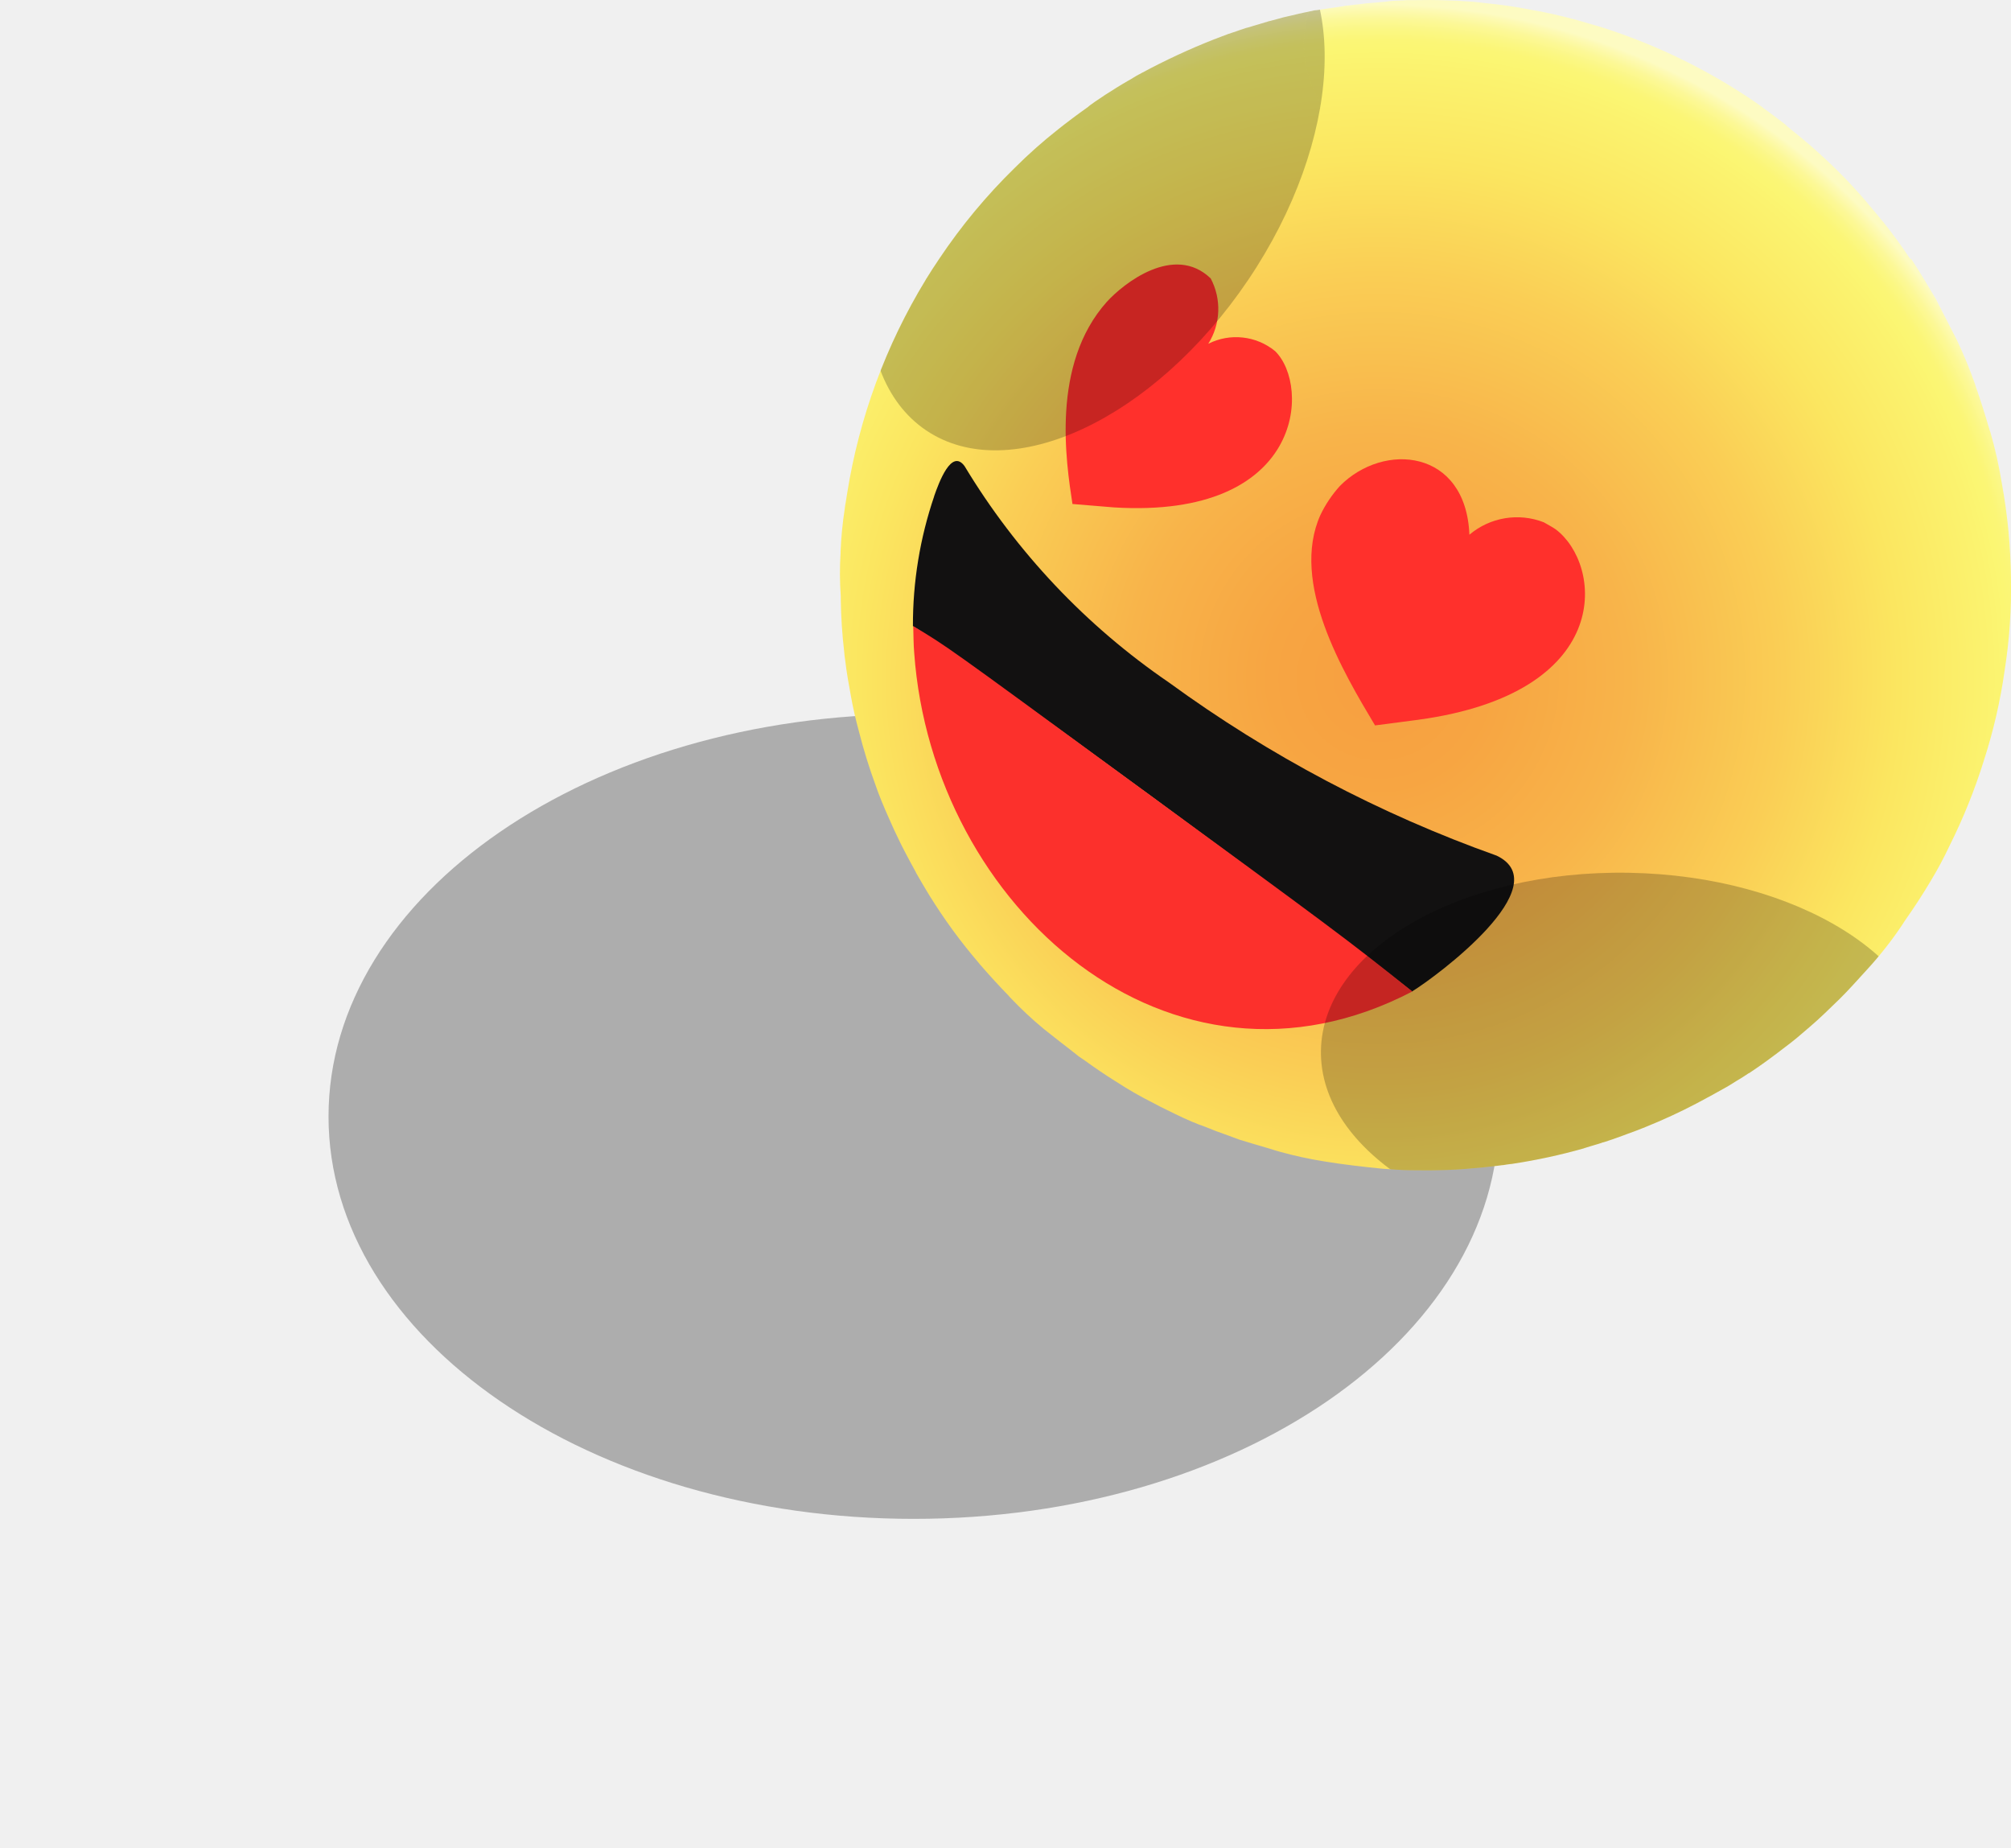
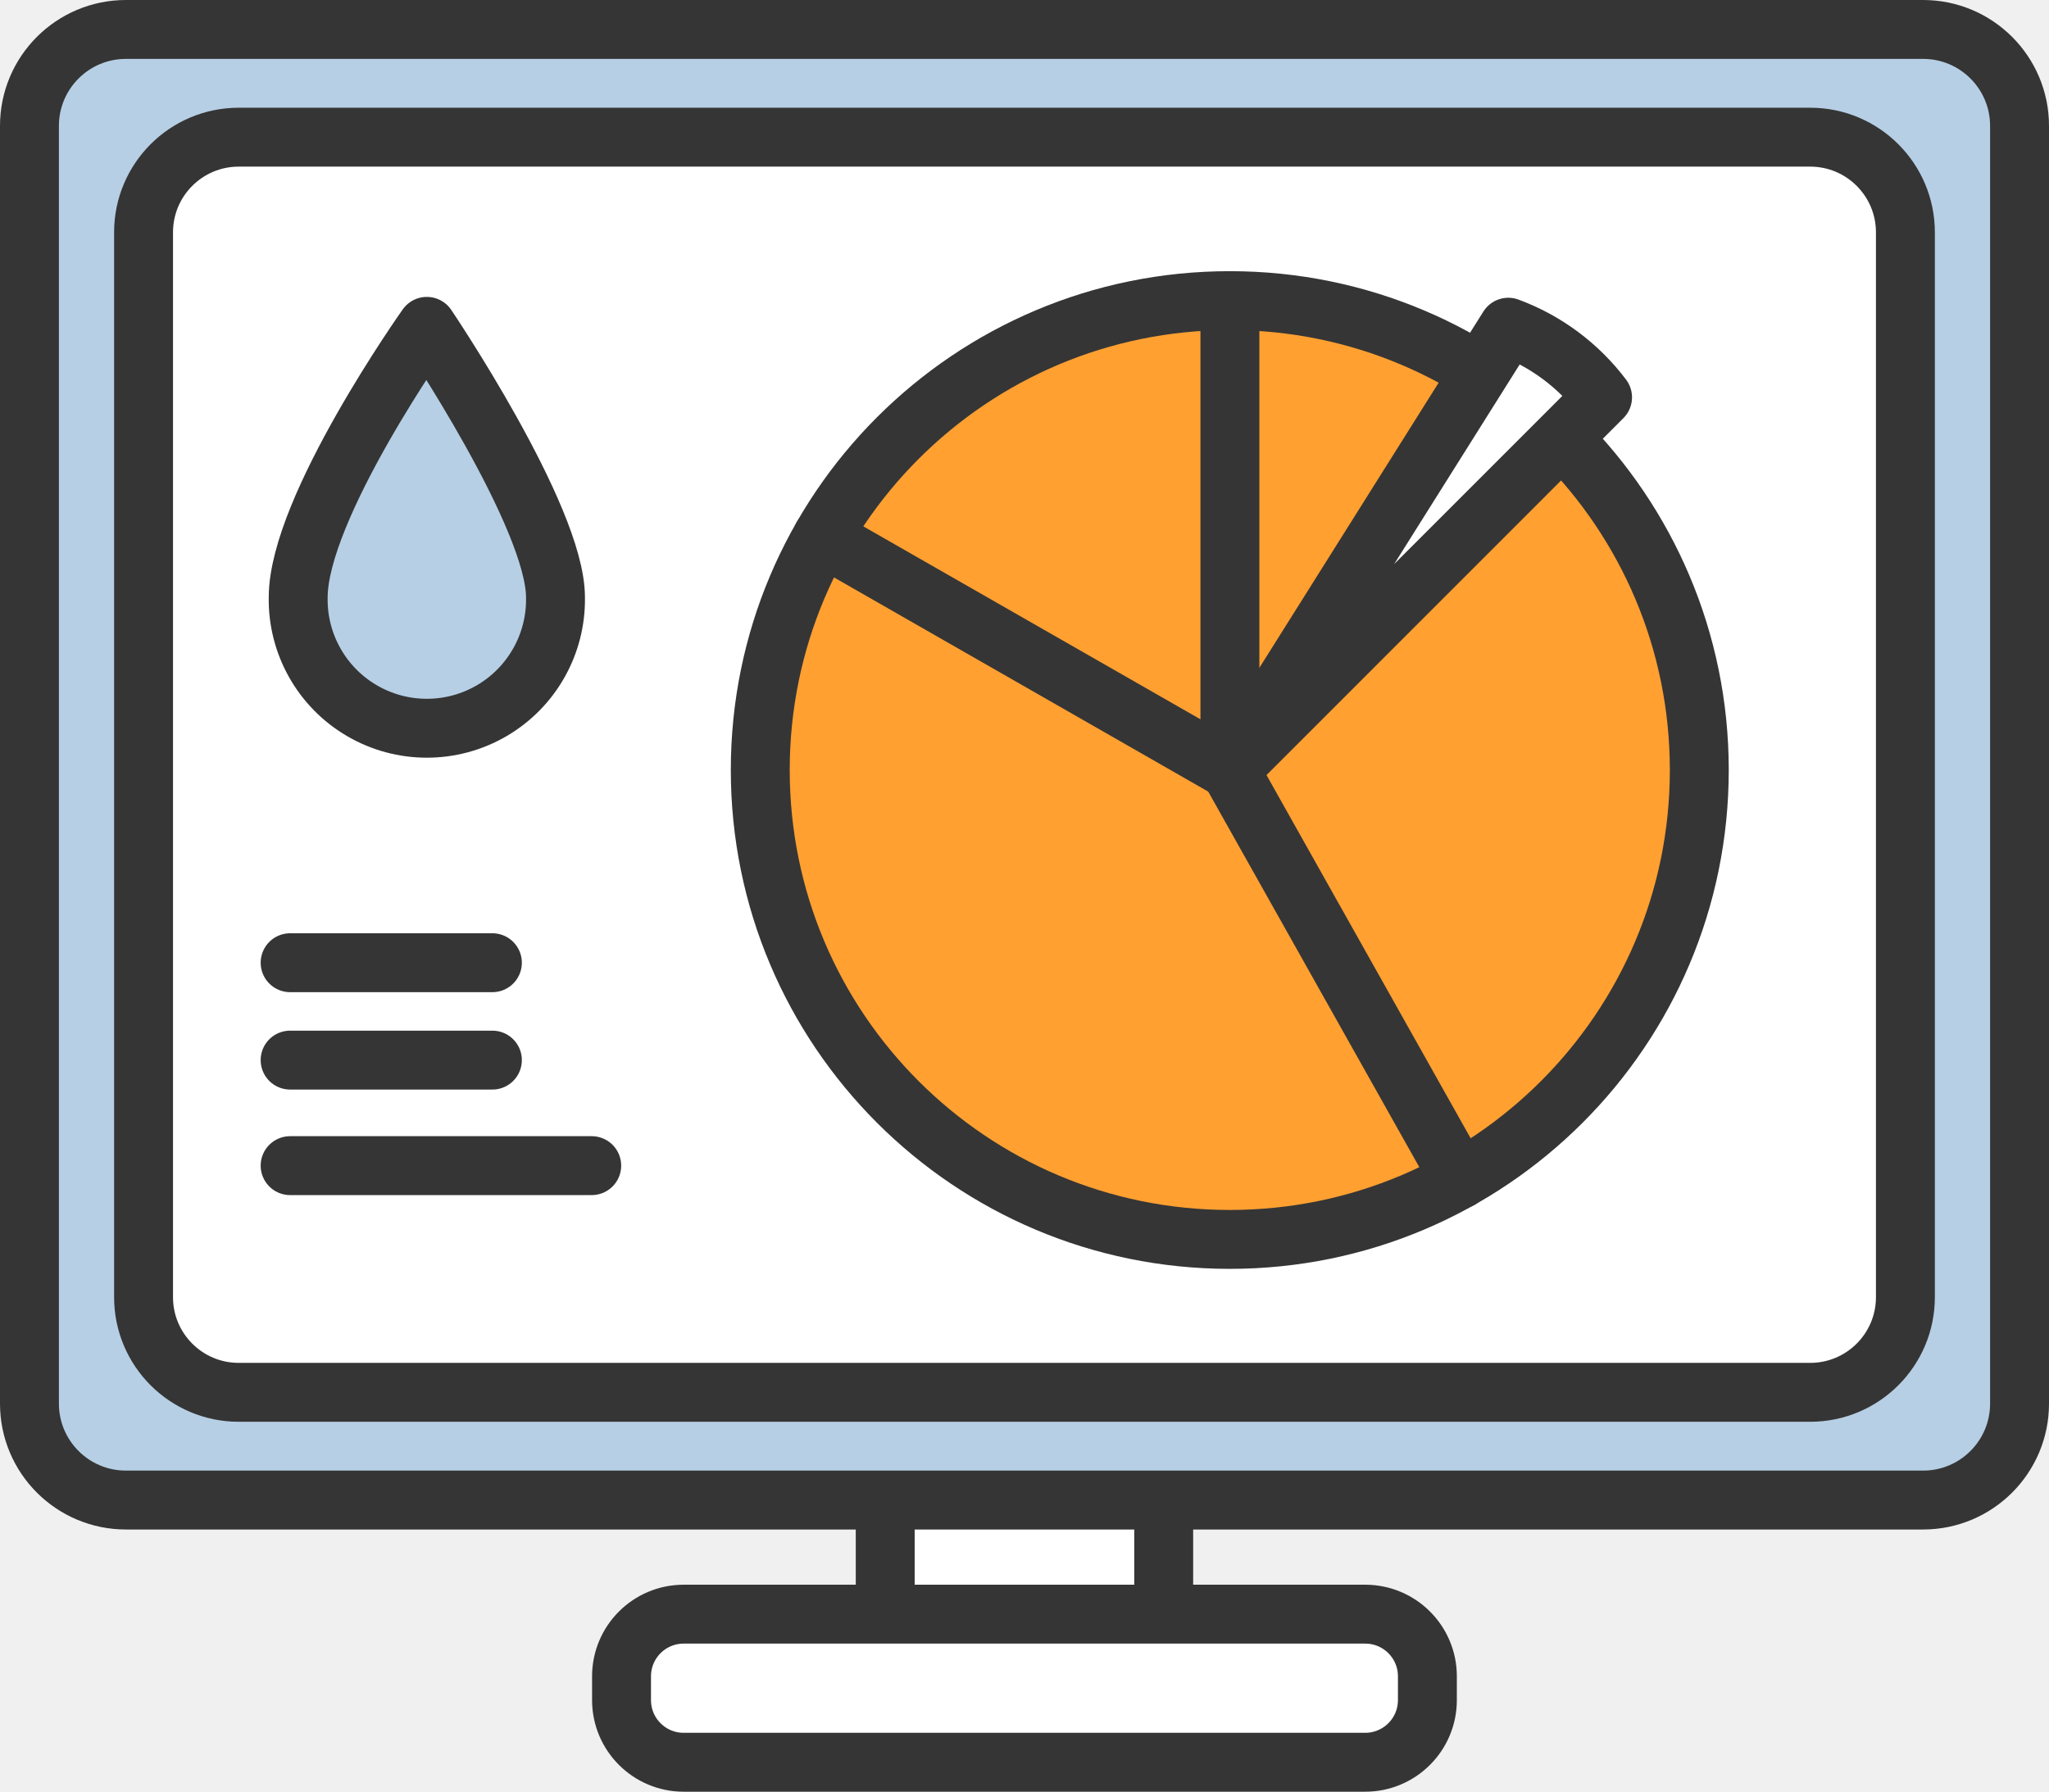
- <svg xmlns="http://www.w3.org/2000/svg" xmlns:xlink="http://www.w3.org/1999/xlink" width="82.478" height="75.758" viewBox="0 0 82.478 75.758">
+ <svg xmlns="http://www.w3.org/2000/svg" width="52.312" height="45.755" viewBox="0 0 52.312 45.755">
  <defs>
-     <radialGradient id="radial-gradient" cx="0.471" cy="0.58" r="0.575" gradientTransform="matrix(-0.999, -0.004, -0.004, 1, 0.933, 0.001)" gradientUnits="objectBoundingBox">
-       <stop offset="0" stop-color="#f79f40" />
-       <stop offset="0.163" stop-color="#f7a542" />
-       <stop offset="0.371" stop-color="#f8b44a" />
-       <stop offset="0.601" stop-color="#face55" />
-       <stop offset="0.771" stop-color="#fbe660" />
-       <stop offset="0.91" stop-color="#fbf36f" />
-       <stop offset="0.932" stop-color="#fbf672" />
-       <stop offset="0.947" stop-color="#fbf676" />
-       <stop offset="0.962" stop-color="#fbf783" />
-       <stop offset="0.978" stop-color="#fcf897" />
-       <stop offset="0.994" stop-color="#fdfab4" />
-       <stop offset="1" stop-color="#fdfbc2" />
-     </radialGradient>
    <clipPath id="clip-path">
-       <path id="Trazado_116496" data-name="Trazado 116496" d="M52.65,29.84v-.06c0-.11-.03-.77-.15-1.75-.01-.09-.02-.17-.03-.26-.02-.12-.04-.25-.06-.38a23.894,23.894,0,0,0-3.15-8.77c0-.01-.01-.01-.01-.02-.17-.29-.35-.57-.54-.85h0a23.353,23.353,0,0,0-3.06-3.74,20.449,20.449,0,0,0-1.77-1.6c-.39-.32-.78-.62-1.19-.91a.265.265,0,0,1-.06-.05l-.05-.04-.21-.15c-.26-.18-.55-.37-.86-.57h0c-.01-.01-.02-.01-.03-.02-.15-.09-.3-.19-.47-.28-.07-.04-.15-.09-.22-.13s-.12-.07-.19-.11a1.092,1.092,0,0,0-.15-.08,25.413,25.413,0,0,0-2.93-1.4c-.26-.11-.47-.18-.58-.23l-.18-.07-.18-.07c-.01,0-.02-.01-.03-.01l-.04-.01-.3-.1-.04-.01c-.01,0-.03-.01-.04-.01l-.2-.07a2.759,2.759,0,0,0-.27-.08l-.23-.07c-.04-.01-.09-.03-.13-.04-.01,0-.03-.01-.04-.01s-.03-.01-.05-.01a.636.636,0,0,1-.07-.02l-.26-.07-.22-.06c-.07-.02-.14-.03-.21-.05h-.01l-.13-.03-.25-.06-.18-.04a2.049,2.049,0,0,0-.24-.05c-.01,0-.03-.01-.04-.01-.06-.01-.12-.03-.18-.04l-.11-.02-.13-.03h-.02l-.04-.01c-.02,0-.05-.01-.07-.01a1.766,1.766,0,0,1-.2-.04.6.6,0,0,0-.12-.02h0a2.068,2.068,0,0,1-.22-.04l-.19-.03c-.03-.01-.07-.01-.11-.02a.985.985,0,0,0-.17-.02,1,1,0,0,0-.16-.02l-.27-.03-.25-.03c-.03,0-.05-.01-.08-.01h-.02a1.641,1.641,0,0,0-.23-.02l-.34-.03c-.08-.01-.16-.01-.23-.02-.09-.01-.17-.01-.26-.02s-.18-.01-.27-.02A.97.97,0,0,1,29.76,7h-.37c-.48-.01-.96-.01-1.45,0-.11,0-.21,0-.31.01s-.22.01-.32.02c-.07,0-.13.01-.19.01-.16.01-.31.02-.46.04-.05,0-.11.01-.16.01-.22.02-.43.04-.64.07-.1.01-.2.02-.3.04h-.01c-.02,0-.04.01-.06.01q-.24.03-.45.06c-.11.02-.23.04-.34.05-.26.04-.47.08-.61.11-.7.14-1.38.3-2.06.5-.41.11-.77.22-1.21.38a24.021,24.021,0,0,0-5.31,2.61h0c-.17.11-.33.22-.49.33a.265.265,0,0,0-.06.05c-.28.2-.56.4-.84.61a.423.423,0,0,1-.07.05l-.02.02-.02.02c-.01.01-.02.02-.03.02s-.02.01-.03.02c-.08.06-.15.12-.23.18-.15.12-.3.24-.44.36-.08.07-.16.13-.24.2-.16.14-.32.27-.46.4l-.02.02-.02.02c-.03.03-.07.06-.1.09-.75.69-1.21,1.19-1.24,1.22-.23.25-.46.51-.69.77-.16.19-.33.38-.5.59-.01.01-.02.03-.04.04l-.03.03c-.34.42-.69.89-1.08,1.46l-.01.01-.01.01c-.01.01-.01.02-.02.02-.18.26-.36.55-.54.86-.16.26-.32.52-.46.75l-.46.88c-.15.29-.29.56-.42.82a16.758,16.758,0,0,0-.76,1.82h0v.01c-.22.6-.42,1.23-.6,1.84l-.01.02a.037.037,0,0,1-.01.03,17.968,17.968,0,0,0-.5,2.13,23.506,23.506,0,0,0-.17,7.66,22.794,22.794,0,0,0,.82,3.68,23.944,23.944,0,0,0,1.38,3.51,15.311,15.311,0,0,0,.75,1.42c.32.56.68,1.11,1.06,1.66.04.07.09.13.13.2a16,16,0,0,0,1.39,1.8c.34.37.78.88,1.14,1.24s.83.82,1.22,1.15h0c.42.37.6.53.99.83q.72.585,1.47,1.08h.01c.16.11.32.22.49.32.19.12.38.24.55.34.09.05.22.13.36.21a.573.573,0,0,1,.07.04c.15.09.33.18.52.29.04.02.09.05.13.07a22.789,22.789,0,0,0,2.12,1c.18.07.42.17.7.28l.24.09.42.15.3.1.11.03c.01,0,.01,0,.02.01l.16.05a2.759,2.759,0,0,0,.27.08l.26.08c.01,0,.02,0,.02.01a22.1,22.1,0,0,0,2.96.66l.09.01c.08.01.17.03.27.04h.03l.23.03.53.06c.24.03.56.05.79.07s.49.03.74.04h.02c.13.01.25.01.37.01.33.01.77,0,1.1.01s.79-.03,1.13-.05c.72-.06,1.68-.17,2.39-.28a18.747,18.747,0,0,0,1.84-.38c.14-.04.28-.08.43-.12.43-.12.87-.25,1.24-.36l.43-.16c.35-.12.69-.25,1.03-.38l.17-.06c.4-.15.89-.38,1.32-.59.19-.09.37-.18.55-.28a15.71,15.71,0,0,0,1.56-.88c.02-.01.03-.02.05-.03.41-.26.82-.52,1.22-.81.09-.06.18-.12.26-.17l.44-.34c.12-.09.23-.18.35-.27l.66-.52a14.289,14.289,0,0,0,1.37-1.26l.03-.03.07-.07c.35-.35.74-.77,1.2-1.29a.138.138,0,0,0,.03-.04h0a20.958,20.958,0,0,0,2.02-2.71c.01-.01.01-.02.02-.03.19-.3.38-.61.57-.95v-.01h0c.08-.14.16-.29.24-.44.11-.2.22-.41.31-.59l.09-.18c.16-.32.31-.65.47-.99.21-.47.41-.94.56-1.36h0c.26-.7.5-1.44.71-2.23.13-.48.25-.96.33-1.41.1-.48.18-.98.25-1.5.02-.12.03-.23.05-.34.08-.69.14-1.41.16-2.14v-.13C52.68,31.04,52.68,30.45,52.65,29.84Z" transform="translate(-4.654 -6.992)" />
-     </clipPath>
-     <linearGradient id="linear-gradient" x1="-0.166" y1="-323.933" x2="-1.166" y2="-323.933" gradientUnits="objectBoundingBox">
-       <stop offset="0" stop-color="#19b79c" />
-       <stop offset="0.405" stop-color="#1dbb9e" />
-       <stop offset="0.825" stop-color="#2ac8a3" />
-       <stop offset="0.997" stop-color="#31cfa6" />
-     </linearGradient>
-     <linearGradient id="linear-gradient-2" x1="-2.106" y1="-363.238" x2="-3.08" y2="-363.238" xlink:href="#linear-gradient" />
-     <clipPath id="clip-path-2">
-       <path id="Trazado_116504" data-name="Trazado 116504" d="M4.652,29.65v-.06a15.757,15.757,0,0,1,.17-1.74,2.335,2.335,0,0,1,.04-.26c.02-.12.04-.25.06-.38a24.088,24.088,0,0,1,3.22-8.75c0-.01.01-.01.01-.02.18-.29.36-.57.55-.85h0a23.39,23.39,0,0,1,3.09-3.72,20.134,20.134,0,0,1,1.78-1.58q.585-.465,1.2-.9a.265.265,0,0,0,.06-.05l.05-.04.21-.15c.26-.18.55-.37.86-.56h0c.01-.01.02-.01.03-.02.15-.09.31-.19.47-.28a2.53,2.53,0,0,0,.22-.13c.06-.04.12-.07.19-.11.05-.03.1-.05.15-.08a27.308,27.308,0,0,1,2.95-1.37c.26-.1.47-.18.58-.22l.18-.06.18-.06c.01,0,.02-.01.03-.01l.05-.02.3-.1.04-.01c.01,0,.03-.01.04-.01l.2-.06c.08-.02.19-.06.27-.08l.23-.07a.647.647,0,0,0,.13-.04c.01,0,.03-.01.04-.01s.03-.01.05-.01a.637.637,0,0,0,.07-.02l.26-.07.22-.06c.07-.02.14-.03.21-.05h.01l.13-.03c.08-.02.18-.04.25-.06l.18-.04c.08-.02.16-.03.24-.05.01,0,.03-.01.04-.01a1.163,1.163,0,0,0,.18-.04l.11-.01.13-.02h.02l.04-.01c.02,0,.05-.01.07-.01l.2-.03c.04-.01.09-.01.13-.02h0l.22-.03.19-.03a.516.516,0,0,0,.11-.02.985.985,0,0,1,.17-.02c.06-.01.11-.01.16-.02l.27-.03.25-.03c.03,0,.05-.01.08-.01h.02c.07-.01.15-.01.23-.02l.34-.03c.08-.01.16-.01.23-.02a1.569,1.569,0,0,1,.24-.03,2.437,2.437,0,0,1,.27-.01.86.86,0,0,1,.16-.01l.15-.01h.24c.49-.01.97-.01,1.45.01.11,0,.21.01.31.01s.22.01.32.02c.07,0,.13.01.19.01.16.01.31.02.46.04.05.01.11.01.16.02.22.02.43.05.64.07.1.01.2.03.3.04h.01c.02,0,.04.01.06.01.16.02.31.05.45.07l.34.06c.26.05.47.09.6.11.69.14,1.38.31,2.06.52.41.11.76.23,1.21.39a24.178,24.178,0,0,1,5.28,2.65h0c.16.11.33.22.49.34a.265.265,0,0,1,.06.05c.28.2.56.41.83.62a.424.424,0,0,0,.07.05l.02.02.02.02.03.03c.01.01.02.01.02.02.08.06.15.12.22.18.15.12.3.24.44.36.08.07.16.14.24.2.16.14.31.28.46.41l.02.02.02.02c.03.03.07.06.1.09.75.69,1.2,1.2,1.23,1.23.23.25.46.51.68.78.16.19.32.38.49.59.01.01.02.03.04.04l.02.03c.33.42.69.89,1.07,1.47l.04.01.01.01c.01.01.01.02.02.02.17.26.36.56.54.86.16.26.31.53.45.75l.45.88c.15.29.29.56.42.82a18.431,18.431,0,0,1,.75,1.83h0v.01c.21.6.41,1.23.59,1.85l.01.02a.037.037,0,0,0,.01.03,17.59,17.59,0,0,1,.48,2.14,22.71,22.71,0,0,1,.37,3.87,21.465,21.465,0,0,1-.26,3.8,21.96,21.96,0,0,1-.85,3.68,23.286,23.286,0,0,1-1.41,3.5,15.244,15.244,0,0,1-.76,1.42c-.33.56-.69,1.11-1.07,1.65-.04.07-.09.13-.13.2a15.2,15.2,0,0,1-1.41,1.79c-.34.37-.79.88-1.15,1.23s-.84.82-1.22,1.14h0c-.43.37-.6.52-1,.82-.49.38-.98.74-1.48,1.07H41.9c-.16.11-.32.21-.49.31-.19.12-.38.24-.55.33-.09.05-.22.12-.36.2a.574.574,0,0,0-.07.04c-.15.08-.33.18-.52.28-.04.02-.09.05-.13.07a23.108,23.108,0,0,1-2.12.98c-.18.07-.42.17-.71.27l-.24.09-.42.15-.3.1-.11.03c-.01,0-.01,0-.02.01l-.16.05c-.08.02-.19.06-.27.08l-.26.08c-.01,0-.02,0-.02.01a23.962,23.962,0,0,1-2.96.64l-.09.01c-.08.01-.17.02-.27.04H31.8l-.23.03-.53.06c-.24.02-.56.05-.79.07s-.49.03-.74.04h-.02c-.13,0-.25.01-.37.01-.33.01-.77,0-1.1,0s-.79-.04-1.13-.06c-.72-.07-1.68-.18-2.39-.3a16.281,16.281,0,0,1-1.84-.4c-.14-.04-.28-.08-.43-.13-.43-.12-.87-.26-1.24-.37l-.43-.16c-.35-.12-.69-.25-1.03-.39l-.17-.06c-.4-.15-.88-.38-1.32-.6-.19-.09-.37-.18-.55-.28a15.612,15.612,0,0,1-1.55-.89.219.219,0,0,0-.05-.03c-.41-.26-.81-.53-1.21-.82-.09-.06-.17-.12-.25-.17L14,49.97c-.12-.09-.23-.18-.35-.27l-.66-.52a15.233,15.233,0,0,1-1.36-1.27l-.03-.03-.06-.07c-.34-.35-.74-.78-1.19-1.3a.138.138,0,0,1-.03-.04h0a21.889,21.889,0,0,1-2-2.73c-.01-.01-.01-.02-.02-.03-.18-.3-.37-.61-.56-.95v-.01h0c-.08-.14-.16-.29-.24-.44-.11-.21-.22-.41-.31-.59l-.09-.18c-.16-.32-.31-.65-.46-.99-.21-.47-.41-.95-.55-1.36h0a22.441,22.441,0,0,1-.69-2.23c-.13-.48-.24-.96-.32-1.41-.09-.49-.18-.98-.24-1.5-.02-.12-.03-.23-.04-.34a21.166,21.166,0,0,1-.14-2.14v-.13A13.347,13.347,0,0,1,4.652,29.65Z" transform="translate(-4.627 -6.983)" fill="url(#radial-gradient)" />
+       <rect id="Rectángulo_348163" data-name="Rectángulo 348163" width="52.312" height="45.755" transform="translate(0 0)" fill="none" />
    </clipPath>
  </defs>
-   <g id="Grupo_157926" data-name="Grupo 157926" transform="translate(13.474)">
-     <ellipse id="Elipse_4737" data-name="Elipse 4737" cx="24" cy="16.5" rx="24" ry="16.5" transform="translate(0 29.284)" fill="#0b0b0b" opacity="0.292" style="mix-blend-mode: multiply;isolation: isolate" />
-     <path id="Trazado_116493" data-name="Trazado 116493" d="M4.652,29.65v-.06a15.757,15.757,0,0,1,.17-1.74,2.335,2.335,0,0,1,.04-.26c.02-.12.04-.25.06-.38a24.088,24.088,0,0,1,3.22-8.75c0-.01.01-.01.01-.02.18-.29.36-.57.55-.85h0a23.39,23.39,0,0,1,3.09-3.72,20.134,20.134,0,0,1,1.78-1.58q.585-.465,1.2-.9a.265.265,0,0,0,.06-.05l.05-.04.21-.15c.26-.18.55-.37.86-.56h0c.01-.01.02-.01.03-.02.15-.09.31-.19.47-.28a2.53,2.53,0,0,0,.22-.13c.06-.04.12-.07.19-.11.05-.03.1-.05.15-.08a27.308,27.308,0,0,1,2.95-1.37c.26-.1.47-.18.58-.22l.18-.06.18-.06c.01,0,.02-.01.03-.01l.05-.02.3-.1.04-.01c.01,0,.03-.01.04-.01l.2-.06c.08-.02.19-.06.27-.08l.23-.07a.647.647,0,0,0,.13-.04c.01,0,.03-.01.04-.01s.03-.01.05-.01a.637.637,0,0,0,.07-.02l.26-.07.22-.06c.07-.02.14-.03.21-.05h.01l.13-.03c.08-.02.18-.04.25-.06l.18-.04c.08-.02.16-.03.24-.05.01,0,.03-.01.04-.01a1.163,1.163,0,0,0,.18-.04l.11-.01.13-.02h.02l.04-.01c.02,0,.05-.01.07-.01l.2-.03c.04-.01.09-.01.13-.02h0l.22-.03.19-.03a.516.516,0,0,0,.11-.02.985.985,0,0,1,.17-.02c.06-.01.11-.01.16-.02l.27-.03.25-.03c.03,0,.05-.01.08-.01h.02c.07-.01.15-.01.23-.02l.34-.03c.08-.01.16-.01.23-.02a1.569,1.569,0,0,1,.24-.03,2.437,2.437,0,0,1,.27-.01.86.86,0,0,1,.16-.01l.15-.01h.24c.49-.01.97-.01,1.45.01.11,0,.21.01.31.01s.22.01.32.02c.07,0,.13.01.19.01.16.01.31.02.46.04.05.01.11.01.16.02.22.02.43.05.64.07.1.01.2.03.3.04h.01c.02,0,.04.01.06.01.16.02.31.05.45.07l.34.06c.26.05.47.09.6.11.69.14,1.38.31,2.06.52.41.11.76.23,1.21.39a24.178,24.178,0,0,1,5.28,2.65h0c.16.11.33.22.49.34a.265.265,0,0,1,.06.05c.28.2.56.41.83.62a.424.424,0,0,0,.07.05l.02.02.02.02.03.03c.01.01.02.01.02.02.08.06.15.12.22.18.15.12.3.24.44.36.08.07.16.14.24.2.16.14.31.28.46.41l.02.02.02.02c.03.03.07.06.1.09.75.69,1.2,1.2,1.23,1.23.23.25.46.51.68.78.16.19.32.38.49.59.01.01.02.03.04.04l.02.03c.33.42.69.89,1.07,1.47l.04.01.01.01c.01.01.01.02.02.02.17.26.36.56.54.86.16.26.31.53.45.75l.45.88c.15.29.29.56.42.82a18.431,18.431,0,0,1,.75,1.83h0v.01c.21.6.41,1.23.59,1.85l.01.02a.037.037,0,0,0,.01.03,17.59,17.59,0,0,1,.48,2.14,22.71,22.71,0,0,1,.37,3.87,21.465,21.465,0,0,1-.26,3.8,21.96,21.96,0,0,1-.85,3.68,23.286,23.286,0,0,1-1.41,3.5,15.244,15.244,0,0,1-.76,1.42c-.33.56-.69,1.11-1.07,1.65-.04.07-.09.13-.13.2a15.2,15.2,0,0,1-1.41,1.79c-.34.37-.79.88-1.15,1.23s-.84.82-1.22,1.14h0c-.43.37-.6.52-1,.82-.49.38-.98.74-1.48,1.07H41.9c-.16.11-.32.21-.49.31-.19.12-.38.24-.55.33-.09.05-.22.12-.36.2a.574.574,0,0,0-.07.04c-.15.08-.33.18-.52.28-.04.02-.09.05-.13.07a23.108,23.108,0,0,1-2.12.98c-.18.07-.42.17-.71.27l-.24.09-.42.15-.3.1-.11.03c-.01,0-.01,0-.02.01l-.16.05c-.08.02-.19.06-.27.08l-.26.08c-.01,0-.02,0-.02.01a23.962,23.962,0,0,1-2.96.64l-.09.01c-.08.01-.17.02-.27.04H31.8l-.23.03-.53.06c-.24.02-.56.05-.79.07s-.49.03-.74.04h-.02c-.13,0-.25.01-.37.01-.33.01-.77,0-1.1,0s-.79-.04-1.13-.06c-.72-.07-1.68-.18-2.39-.3a16.281,16.281,0,0,1-1.84-.4c-.14-.04-.28-.08-.43-.13-.43-.12-.87-.26-1.24-.37l-.43-.16c-.35-.12-.69-.25-1.03-.39l-.17-.06c-.4-.15-.88-.38-1.32-.6-.19-.09-.37-.18-.55-.28a15.612,15.612,0,0,1-1.55-.89.219.219,0,0,0-.05-.03c-.41-.26-.81-.53-1.21-.82-.09-.06-.17-.12-.25-.17L14,49.97c-.12-.09-.23-.18-.35-.27l-.66-.52a15.233,15.233,0,0,1-1.36-1.27l-.03-.03-.06-.07c-.34-.35-.74-.78-1.19-1.3a.138.138,0,0,1-.03-.04h0a21.889,21.889,0,0,1-2-2.73c-.01-.01-.01-.02-.02-.03-.18-.3-.37-.61-.56-.95v-.01h0c-.08-.14-.16-.29-.24-.44-.11-.21-.22-.41-.31-.59l-.09-.18c-.16-.32-.31-.65-.46-.99-.21-.47-.41-.95-.55-1.36h0a22.441,22.441,0,0,1-.69-2.23c-.13-.48-.24-.96-.32-1.41-.09-.49-.18-.98-.24-1.5-.02-.12-.03-.23-.04-.34a21.166,21.166,0,0,1-.14-2.14v-.13A13.347,13.347,0,0,1,4.652,29.65Z" transform="translate(16.349 -6.983)" fill="url(#radial-gradient)" />
-     <g id="Grupo_86225" data-name="Grupo 86225" transform="translate(20.955 0.009)" clip-path="url(#clip-path)">
-       <path id="Trazado_116494" data-name="Trazado 116494" d="M50.67,21.64a4.37,4.37,0,0,1,.18-.46C50.8,21.33,50.74,21.48,50.67,21.64Z" transform="translate(-48.844 -6.992)" fill="url(#linear-gradient)" />
-       <path id="Trazado_116495" data-name="Trazado 116495" d="M4.7,34.92c.03-.14.05-.28.08-.41C4.75,34.65,4.73,34.79,4.7,34.92Z" transform="translate(43.196 -6.992)" fill="url(#linear-gradient-2)" />
-     </g>
-     <path id="Trazado_116497" data-name="Trazado 116497" d="M25.873,27.33A16.375,16.375,0,0,0,25,32.66c2.26,1.39,16.97,12.2,20.47,14.98,1.03-.63,6.02-4.35,3.47-5.57a52.925,52.925,0,0,1-13.44-7.1,28.664,28.664,0,0,1-8.38-8.87c-.54-.75-1.06.69-1.25,1.23" transform="translate(-1.032 -6.983)" fill="#121111" />
-     <path id="Trazado_116499" data-name="Trazado 116499" d="M29.22,33.76c.75,10.43,10.52,19.05,20.43,13.88-2.65-2.12-3.33-2.62-11.66-8.71-7.45-5.46-7.45-5.46-8.81-6.27.01.33.01.77.04,1.1" transform="translate(-5.199 -6.983)" fill="#fc302c" />
-     <g id="Grupo_86231" data-name="Grupo 86231" transform="translate(40.307 18.833)">
-       <path id="Trazado_116501" data-name="Trazado 116501" d="M22.473,28.1c-1.25,2.78.93,6.44,2.24,8.63.65-.09,1.52-.19,2.17-.29,7.67-1.22,7.14-6.32,5.24-7.75-.14-.1-.34-.2-.49-.29a3.024,3.024,0,0,0-3.05.51c-.14-3.51-3.51-3.82-5.31-2a4.969,4.969,0,0,0-.8,1.19" transform="translate(-22.099 -25.816)" fill="#ff302c" />
-     </g>
-     <g id="Grupo_86232" data-name="Grupo 86232" transform="translate(30.232 10.846)">
-       <path id="Trazado_116503" data-name="Trazado 116503" d="M35.806,19.36c-2.3,2.57-1.67,6.58-1.41,8.29.51.04,1.19.1,1.7.14,7.78.48,8.08-4.98,6.61-6.41a2.529,2.529,0,0,0-2.74-.3,2.679,2.679,0,0,0,.1-2.68c-1.5-1.44-3.58.21-4.26.96" transform="translate(-34.117 -17.829)" fill="#ff302c" />
-     </g>
-     <g id="Enmascarar_grupo_59" data-name="Enmascarar grupo 59" transform="translate(20.976 0)" clip-path="url(#clip-path-2)">
-       <g id="Grupo_86233" data-name="Grupo 86233" transform="translate(-2.683 -7.272)" opacity="0.561" style="mix-blend-mode: multiply;isolation: isolate">
-         <g id="Grupo_86230" data-name="Grupo 86230" transform="translate(0)">
-           <ellipse id="Elipse_4734" data-name="Elipse 4734" cx="12.5" cy="7.5" rx="12.5" ry="7.5" transform="translate(21.707 1.557)" fill="#fff" opacity="0.743" />
-           <ellipse id="Elipse_4735" data-name="Elipse 4735" cx="12.5" cy="7.5" rx="12.5" ry="7.5" transform="translate(26.415 8.388) rotate(124)" opacity="0.387" />
-           <ellipse id="Elipse_4736" data-name="Elipse 4736" cx="12.5" cy="7.5" rx="12.5" ry="7.5" transform="matrix(-1, -0.017, 0.017, -1, 47.282, 58.274)" opacity="0.387" />
-         </g>
-       </g>
+   <g id="Grupo_1009255" data-name="Grupo 1009255" transform="translate(0 0)">
+     <g id="Grupo_1009254" data-name="Grupo 1009254" clip-path="url(#clip-path)">
+       <path id="Trazado_718190" data-name="Trazado 718190" d="M27.363,42.943H24.949A2.348,2.348,0,0,1,22.6,40.6v-3.38h7.11V40.6a2.348,2.348,0,0,1-2.348,2.348" fill="#fff" />
+       <path id="Trazado_718191" data-name="Trazado 718191" d="M27.363,42.943H24.949A2.348,2.348,0,0,1,22.6,40.6v-3.38h7.11V40.6A2.348,2.348,0,0,1,27.363,42.943Z" fill="none" stroke="#353535" stroke-linecap="round" stroke-linejoin="round" stroke-width="1.504" />
+       <path id="Trazado_718192" data-name="Trazado 718192" d="M49.1,38.307H3.215A2.463,2.463,0,0,1,.752,35.844V3.215A2.463,2.463,0,0,1,3.215.752H49.1A2.463,2.463,0,0,1,51.56,3.215V35.844A2.463,2.463,0,0,1,49.1,38.307" fill="#b6cfe5" />
+       <rect id="Rectángulo_348160" data-name="Rectángulo 348160" width="50.808" height="37.555" rx="2.463" transform="translate(0.752 0.752)" fill="none" stroke="#353535" stroke-linecap="round" stroke-linejoin="round" stroke-width="1.504" />
+       <path id="Trazado_718193" data-name="Trazado 718193" d="M46.216,35.556H6.1a2.43,2.43,0,0,1-2.431-2.43V5.933A2.43,2.43,0,0,1,6.1,3.5h40.12a2.43,2.43,0,0,1,2.43,2.43V33.126a2.43,2.43,0,0,1-2.43,2.43" fill="#fff" />
+       <path id="Rectángulo_348161" data-name="Rectángulo 348161" d="M2.43,0H42.55a2.431,2.431,0,0,1,2.431,2.431V29.622a2.431,2.431,0,0,1-2.431,2.431H2.43A2.43,2.43,0,0,1,0,29.623V2.43A2.43,2.43,0,0,1,2.43,0Z" transform="translate(3.665 3.503)" fill="none" stroke="#353535" stroke-linecap="round" stroke-linejoin="round" stroke-width="1.504" />
+       <line id="Línea_2901" data-name="Línea 2901" x2="5.164" transform="translate(7.407 27.072)" fill="#fff" />
+       <line id="Línea_2902" data-name="Línea 2902" x2="5.164" transform="translate(7.407 27.072)" fill="none" stroke="#353535" stroke-linecap="round" stroke-linejoin="round" stroke-width="1.504" />
+       <line id="Línea_2903" data-name="Línea 2903" x2="5.164" transform="translate(7.407 24.585)" fill="#fff" />
+       <line id="Línea_2904" data-name="Línea 2904" x2="5.164" transform="translate(7.407 24.585)" fill="none" stroke="#353535" stroke-linecap="round" stroke-linejoin="round" stroke-width="1.504" />
+       <line id="Línea_2905" data-name="Línea 2905" x2="7.7" transform="translate(7.407 29.767)" fill="#fff" />
+       <line id="Línea_2906" data-name="Línea 2906" x2="7.7" transform="translate(7.407 29.767)" fill="none" stroke="#353535" stroke-linecap="round" stroke-linejoin="round" stroke-width="1.504" />
+       <path id="Trazado_718194" data-name="Trazado 718194" d="M34.856,45h-17.4a1.588,1.588,0,0,1-1.588-1.587v-.608a1.588,1.588,0,0,1,1.588-1.587h17.4a1.587,1.587,0,0,1,1.587,1.587v.608A1.587,1.587,0,0,1,34.856,45" fill="#fff" />
+       <path id="Rectángulo_348162" data-name="Rectángulo 348162" d="M1.587,0h17.4a1.587,1.587,0,0,1,1.587,1.587v.607a1.588,1.588,0,0,1-1.588,1.588H1.587A1.587,1.587,0,0,1,0,2.2V1.587A1.587,1.587,0,0,1,1.587,0Z" transform="translate(15.868 41.221)" fill="none" stroke="#353535" stroke-linecap="round" stroke-linejoin="round" stroke-width="1.504" />
+       <path id="Trazado_718195" data-name="Trazado 718195" d="M22.921,28.14a11.987,11.987,0,1,1,16.952,0,11.987,11.987,0,0,1-16.952,0" fill="#ffa031" />
+       <circle id="Elipse_8390" data-name="Elipse 8390" cx="11.987" cy="11.987" r="11.987" transform="translate(19.41 7.677)" fill="none" stroke="#353535" stroke-linecap="round" stroke-linejoin="round" stroke-width="1.504" />
+       <path id="Trazado_718196" data-name="Trazado 718196" d="M40.914,10.147,31.4,19.664,38.508,8.356a5.333,5.333,0,0,1,2.406,1.791" fill="#fff" />
+       <path id="Trazado_718197" data-name="Trazado 718197" d="M40.914,10.147,31.4,19.664,38.508,8.356A5.333,5.333,0,0,1,40.914,10.147Z" fill="none" stroke="#353535" stroke-linecap="round" stroke-linejoin="round" stroke-width="1.504" />
+       <path id="Trazado_718198" data-name="Trazado 718198" d="M31.4,7.678V19.665l5.873,10.452" fill="none" stroke="#353535" stroke-linecap="round" stroke-linejoin="round" stroke-width="1.504" />
+       <line id="Línea_2907" data-name="Línea 2907" x1="10.404" y1="5.956" transform="translate(20.993 13.708)" fill="#fff" />
+       <line id="Línea_2908" data-name="Línea 2908" x1="10.404" y1="5.956" transform="translate(20.993 13.708)" fill="none" stroke="#353535" stroke-linecap="round" stroke-linejoin="round" stroke-width="1.504" />
+       <path id="Trazado_718199" data-name="Trazado 718199" d="M14.182,15.255a3.285,3.285,0,1,1-6.569,0c0-2.29,3.284-6.921,3.284-6.921s3.285,4.862,3.285,6.921" fill="#b6cfe5" />
+       <path id="Trazado_718200" data-name="Trazado 718200" d="M14.182,15.255a3.285,3.285,0,1,1-6.569,0c0-2.29,3.284-6.921,3.284-6.921S14.182,13.2,14.182,15.255Z" fill="none" stroke="#353535" stroke-linecap="round" stroke-linejoin="round" stroke-width="1.504" />
    </g>
  </g>
</svg>
